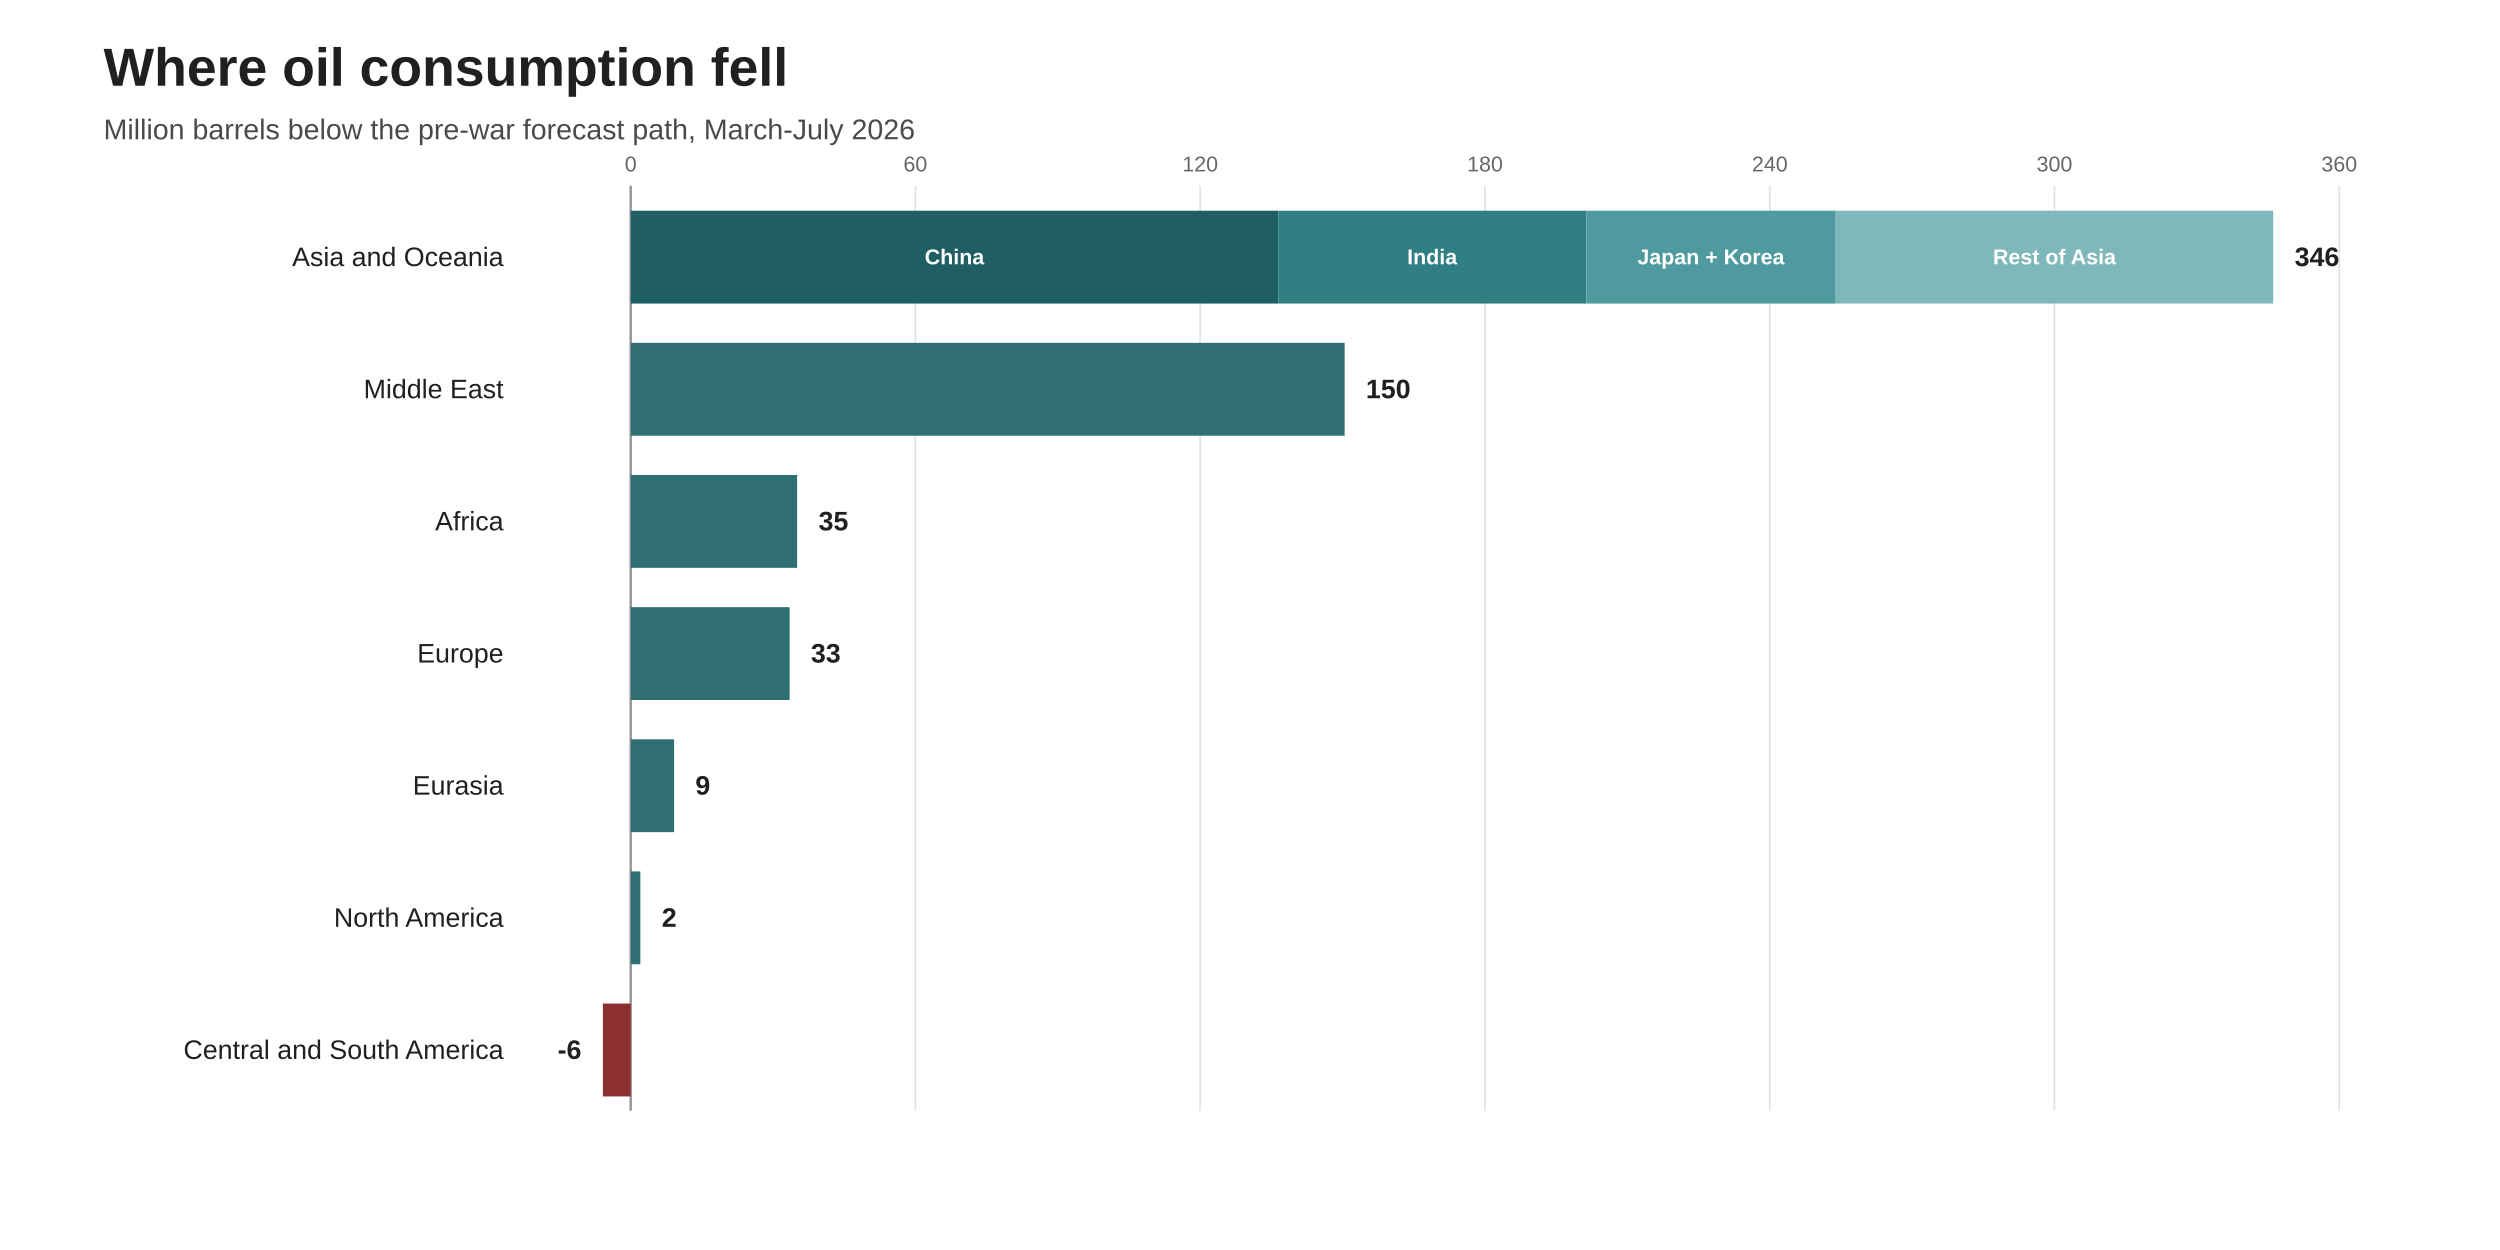
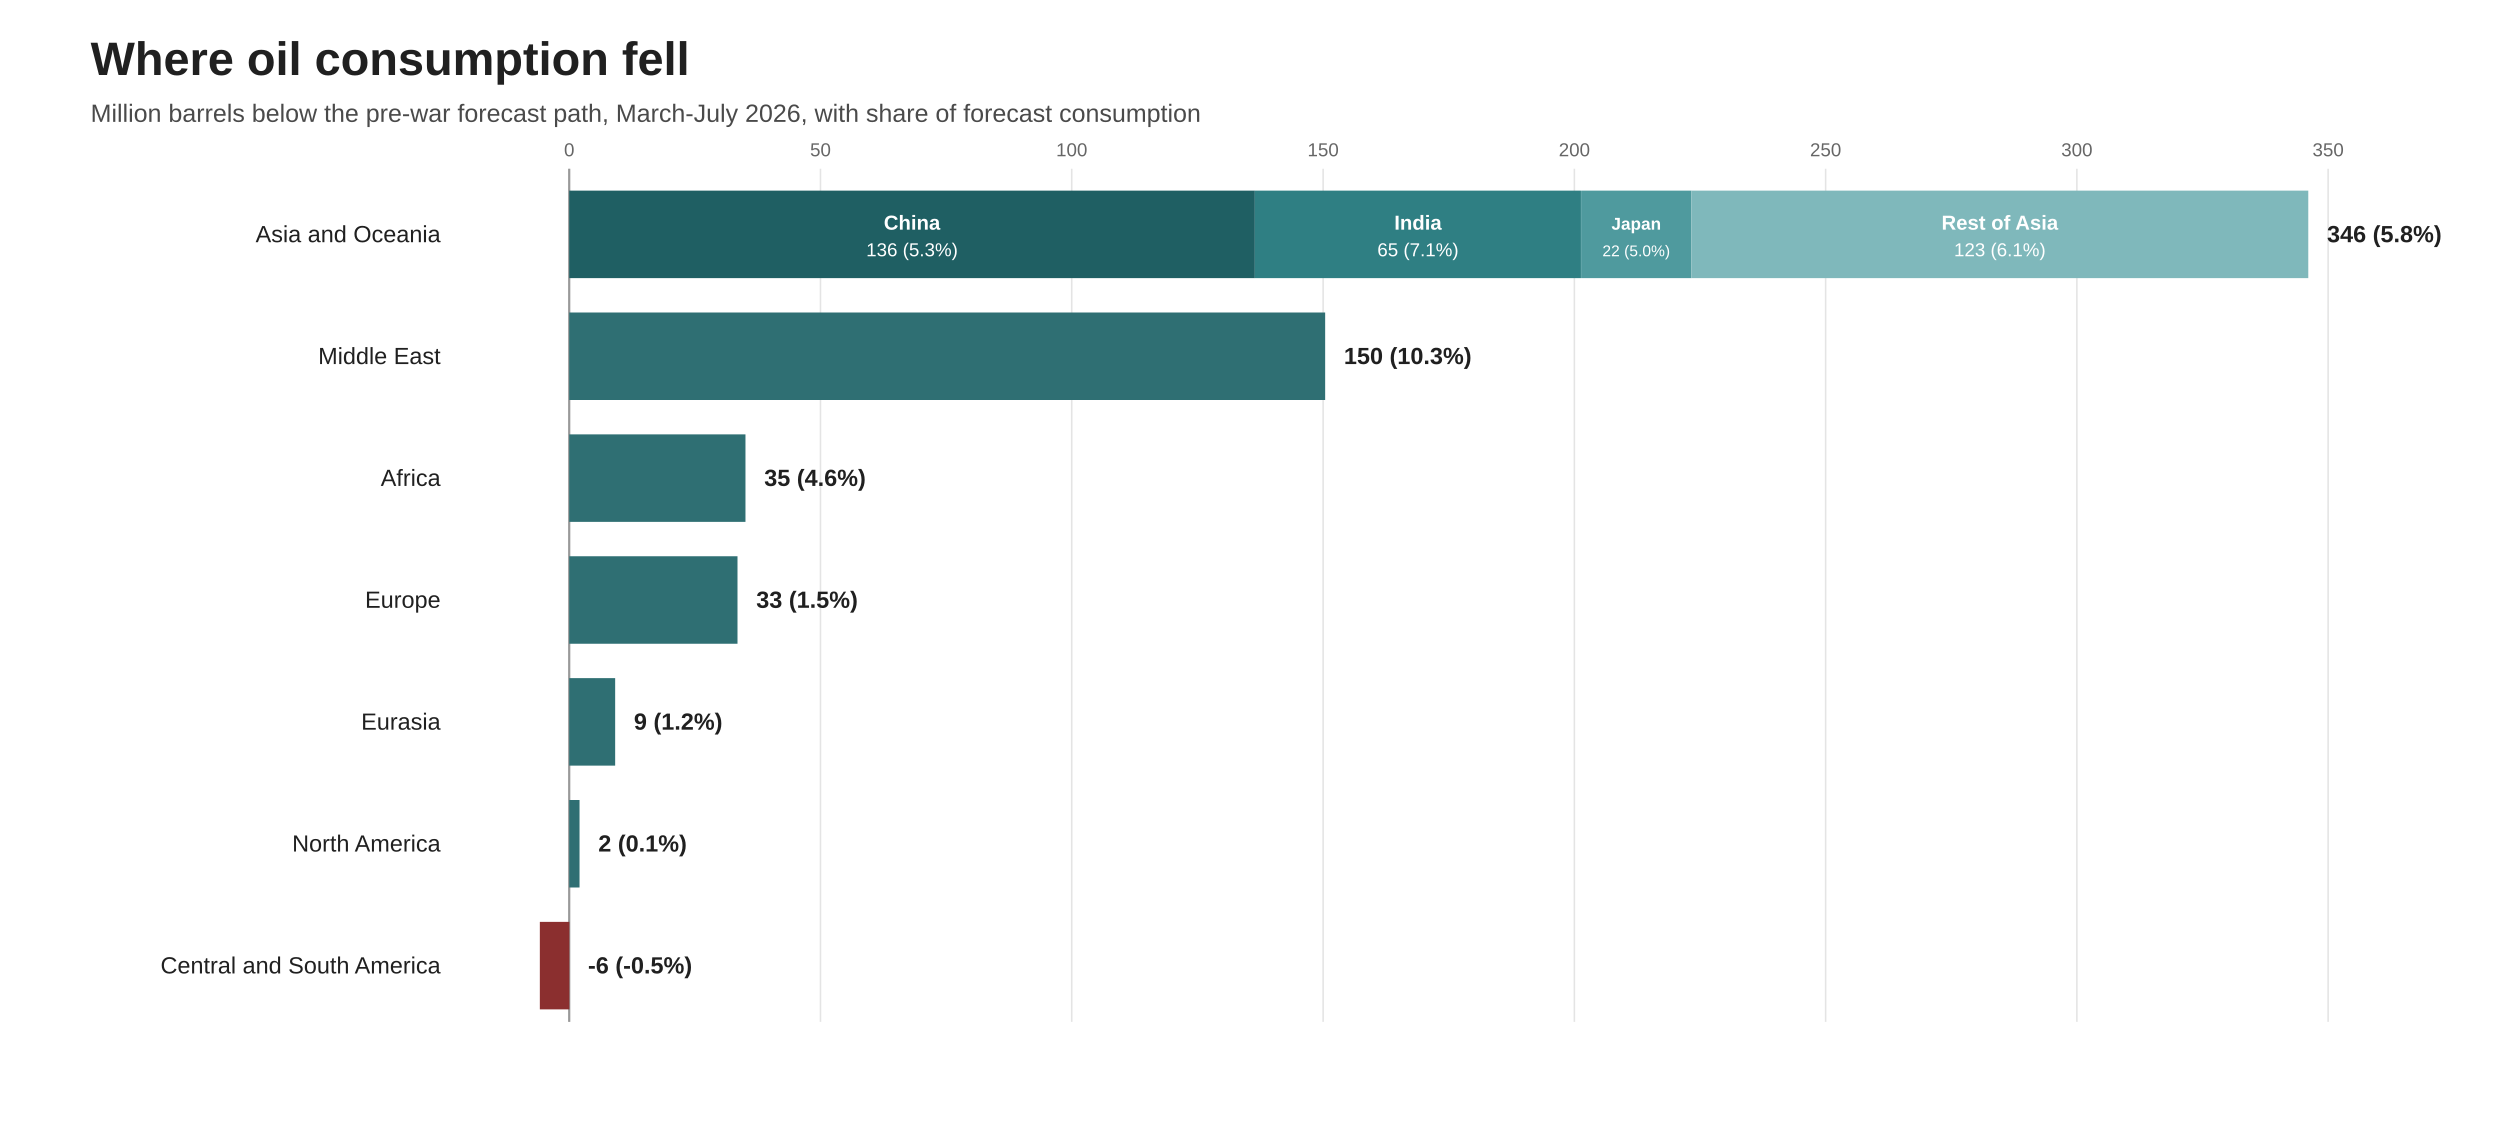
- <svg xmlns="http://www.w3.org/2000/svg" width="1400" height="700" viewBox="0 0 1400 700">
+ <svg xmlns="http://www.w3.org/2000/svg" width="1600" height="720" viewBox="0 0 1600 720">
  <rect width="100%" height="100%" fill="#ffffff" />
-   <style>text{font-family:Arial,Helvetica,sans-serif;fill:#202020}.title{font-size:30px;font-weight:700}.subtitle{font-size:16px;fill:#4a4a4a}.label{font-size:15px}.value{font-size:15px;font-weight:700}.seg{font-size:12px;fill:#ffffff;font-weight:700}.axis{font-size:12px;fill:#666}</style>
+   <style>text{font-family:Arial,Helvetica,sans-serif;fill:#202020}.title{font-size:30px;font-weight:700}.subtitle{font-size:16px;fill:#4a4a4a}.label{font-size:15px}.value{font-size:15px;font-weight:700}.segn{fill:#ffffff;font-weight:700}.segv{fill:#ffffff}.axis{font-size:12px;fill:#666}</style>
  <text x="58" y="48" class="title">Where oil consumption fell</text>
-   <text x="58" y="78" class="subtitle">Million barrels below the pre-war forecast path, March-July 2026</text>
-   <line x1="353.2" y1="104" x2="353.2" y2="622" stroke="#e4e4e4" stroke-width="1" />
-   <text x="353.2" y="96" class="axis" text-anchor="middle">0</text>
-   <line x1="512.6" y1="104" x2="512.6" y2="622" stroke="#e4e4e4" stroke-width="1" />
-   <text x="512.6" y="96" class="axis" text-anchor="middle">60</text>
-   <line x1="672.1" y1="104" x2="672.1" y2="622" stroke="#e4e4e4" stroke-width="1" />
-   <text x="672.1" y="96" class="axis" text-anchor="middle">120</text>
-   <line x1="831.6" y1="104" x2="831.6" y2="622" stroke="#e4e4e4" stroke-width="1" />
-   <text x="831.6" y="96" class="axis" text-anchor="middle">180</text>
-   <line x1="991.1" y1="104" x2="991.1" y2="622" stroke="#e4e4e4" stroke-width="1" />
-   <text x="991.1" y="96" class="axis" text-anchor="middle">240</text>
-   <line x1="1150.5" y1="104" x2="1150.5" y2="622" stroke="#e4e4e4" stroke-width="1" />
-   <text x="1150.5" y="96" class="axis" text-anchor="middle">300</text>
-   <line x1="1310.0" y1="104" x2="1310.0" y2="622" stroke="#e4e4e4" stroke-width="1" />
-   <text x="1310.0" y="96" class="axis" text-anchor="middle">360</text>
-   <line x1="353.2" y1="104" x2="353.2" y2="622" stroke="#999" stroke-width="1.4" />
-   <text x="282" y="149.0" class="label" text-anchor="end">Asia and Oceania</text>
-   <rect x="353.2" y="118" width="362.6" height="52" fill="#1f5f63" />
-   <text x="534.5" y="148.0" class="seg" text-anchor="middle">China</text>
-   <rect x="715.8" y="118" width="172.5" height="52" fill="#2f7f83" />
-   <text x="802.0" y="148.0" class="seg" text-anchor="middle">India</text>
-   <rect x="888.3" y="118" width="139.7" height="52" fill="#4f9a9e" />
-   <text x="958.1" y="148.0" class="seg" text-anchor="middle">Japan + Korea</text>
-   <rect x="1028.0" y="118" width="245.0" height="52" fill="#7fb8bb" />
-   <text x="1150.5" y="148.0" class="seg" text-anchor="middle">Rest of Asia</text>
-   <text x="1285.0" y="149.0" class="value">346</text>
-   <text x="282" y="223.0" class="label" text-anchor="end">Middle East</text>
-   <rect x="353.2" y="192" width="399.8" height="52" fill="#2f6f73" />
-   <text x="764.9" y="223.0" class="value">150</text>
-   <text x="282" y="297.0" class="label" text-anchor="end">Africa</text>
-   <rect x="353.2" y="266" width="93.2" height="52" fill="#2f6f73" />
-   <text x="458.4" y="297.0" class="value">35</text>
-   <text x="282" y="371.0" class="label" text-anchor="end">Europe</text>
-   <rect x="353.2" y="340" width="89.0" height="52" fill="#2f6f73" />
-   <text x="454.1" y="371.0" class="value">33</text>
-   <text x="282" y="445.0" class="label" text-anchor="end">Eurasia</text>
-   <rect x="353.2" y="414" width="24.3" height="52" fill="#2f6f73" />
-   <text x="389.4" y="445.0" class="value">9</text>
-   <text x="282" y="519.0" class="label" text-anchor="end">North America</text>
-   <rect x="353.2" y="488" width="5.4" height="52" fill="#2f6f73" />
-   <text x="370.6" y="519.0" class="value">2</text>
-   <text x="282" y="593.0" class="label" text-anchor="end">Central and South America</text>
-   <rect x="337.6" y="562" width="15.6" height="52" fill="#8b2f2f" />
-   <text x="325.6" y="593.0" class="value" text-anchor="end">-6</text>
+   <text x="58" y="78" class="subtitle">Million barrels below the pre-war forecast path, March-July 2026, with share of forecast consumption</text>
+   <line x1="364.3" y1="108" x2="364.3" y2="654" stroke="#e4e4e4" stroke-width="1" />
+   <text x="364.3" y="100" class="axis" text-anchor="middle">0</text>
+   <line x1="525.1" y1="108" x2="525.1" y2="654" stroke="#e4e4e4" stroke-width="1" />
+   <text x="525.1" y="100" class="axis" text-anchor="middle">50</text>
+   <line x1="685.9" y1="108" x2="685.9" y2="654" stroke="#e4e4e4" stroke-width="1" />
+   <text x="685.9" y="100" class="axis" text-anchor="middle">100</text>
+   <line x1="846.8" y1="108" x2="846.8" y2="654" stroke="#e4e4e4" stroke-width="1" />
+   <text x="846.8" y="100" class="axis" text-anchor="middle">150</text>
+   <line x1="1007.6" y1="108" x2="1007.6" y2="654" stroke="#e4e4e4" stroke-width="1" />
+   <text x="1007.6" y="100" class="axis" text-anchor="middle">200</text>
+   <line x1="1168.4" y1="108" x2="1168.4" y2="654" stroke="#e4e4e4" stroke-width="1" />
+   <text x="1168.4" y="100" class="axis" text-anchor="middle">250</text>
+   <line x1="1329.2" y1="108" x2="1329.2" y2="654" stroke="#e4e4e4" stroke-width="1" />
+   <text x="1329.2" y="100" class="axis" text-anchor="middle">300</text>
+   <line x1="1490.0" y1="108" x2="1490.0" y2="654" stroke="#e4e4e4" stroke-width="1" />
+   <text x="1490.0" y="100" class="axis" text-anchor="middle">350</text>
+   <line x1="364.3" y1="108" x2="364.3" y2="654" stroke="#999" stroke-width="1.4" />
+   <text x="282" y="155.0" class="label" text-anchor="end">Asia and Oceania</text>
+   <rect x="364.3" y="122" width="438.8" height="56" fill="#1f5f63" />
+   <text x="583.7" y="147.0" class="segn" font-size="13" text-anchor="middle">China</text>
+   <text x="583.7" y="164.0" class="segv" font-size="12" text-anchor="middle">136 (5.3%)</text>
+   <rect x="803.1" y="122" width="208.7" height="56" fill="#2f7f83" />
+   <text x="907.5" y="147.0" class="segn" font-size="13" text-anchor="middle">India</text>
+   <text x="907.5" y="164.0" class="segv" font-size="12" text-anchor="middle">65 (7.1%)</text>
+   <rect x="1011.9" y="122" width="70.6" height="56" fill="#4f9a9e" />
+   <text x="1047.2" y="147.0" class="segn" font-size="11" text-anchor="middle">Japan</text>
+   <text x="1047.2" y="164.0" class="segv" font-size="10" text-anchor="middle">22 (5.0%)</text>
+   <rect x="1082.5" y="122" width="394.8" height="56" fill="#7fb8bb" />
+   <text x="1279.9" y="147.0" class="segn" font-size="13" text-anchor="middle">Rest of Asia</text>
+   <text x="1279.9" y="164.0" class="segv" font-size="12" text-anchor="middle">123 (6.1%)</text>
+   <text x="1489.3" y="155.0" class="value">346 (5.8%)</text>
+   <text x="282" y="233.0" class="label" text-anchor="end">Middle East</text>
+   <rect x="364.3" y="200" width="483.8" height="56" fill="#2f6f73" />
+   <text x="860.1" y="233.0" class="value">150 (10.3%)</text>
+   <text x="282" y="311.0" class="label" text-anchor="end">Africa</text>
+   <rect x="364.3" y="278" width="112.8" height="56" fill="#2f6f73" />
+   <text x="489.1" y="311.0" class="value">35 (4.6%)</text>
+   <text x="282" y="389.0" class="label" text-anchor="end">Europe</text>
+   <rect x="364.3" y="356" width="107.7" height="56" fill="#2f6f73" />
+   <text x="484.0" y="389.0" class="value">33 (1.5%)</text>
+   <text x="282" y="467.0" class="label" text-anchor="end">Eurasia</text>
+   <rect x="364.3" y="434" width="29.4" height="56" fill="#2f6f73" />
+   <text x="405.7" y="467.0" class="value">9 (1.2%)</text>
+   <text x="282" y="545.0" class="label" text-anchor="end">North America</text>
+   <rect x="364.3" y="512" width="6.6" height="56" fill="#2f6f73" />
+   <text x="382.9" y="545.0" class="value">2 (0.1%)</text>
+   <text x="282" y="623.0" class="label" text-anchor="end">Central and South America</text>
+   <rect x="345.5" y="590" width="18.9" height="56" fill="#8b2f2f" />
+   <text x="376.3" y="623.0" class="value">-6 (-0.5%)</text>
</svg>
